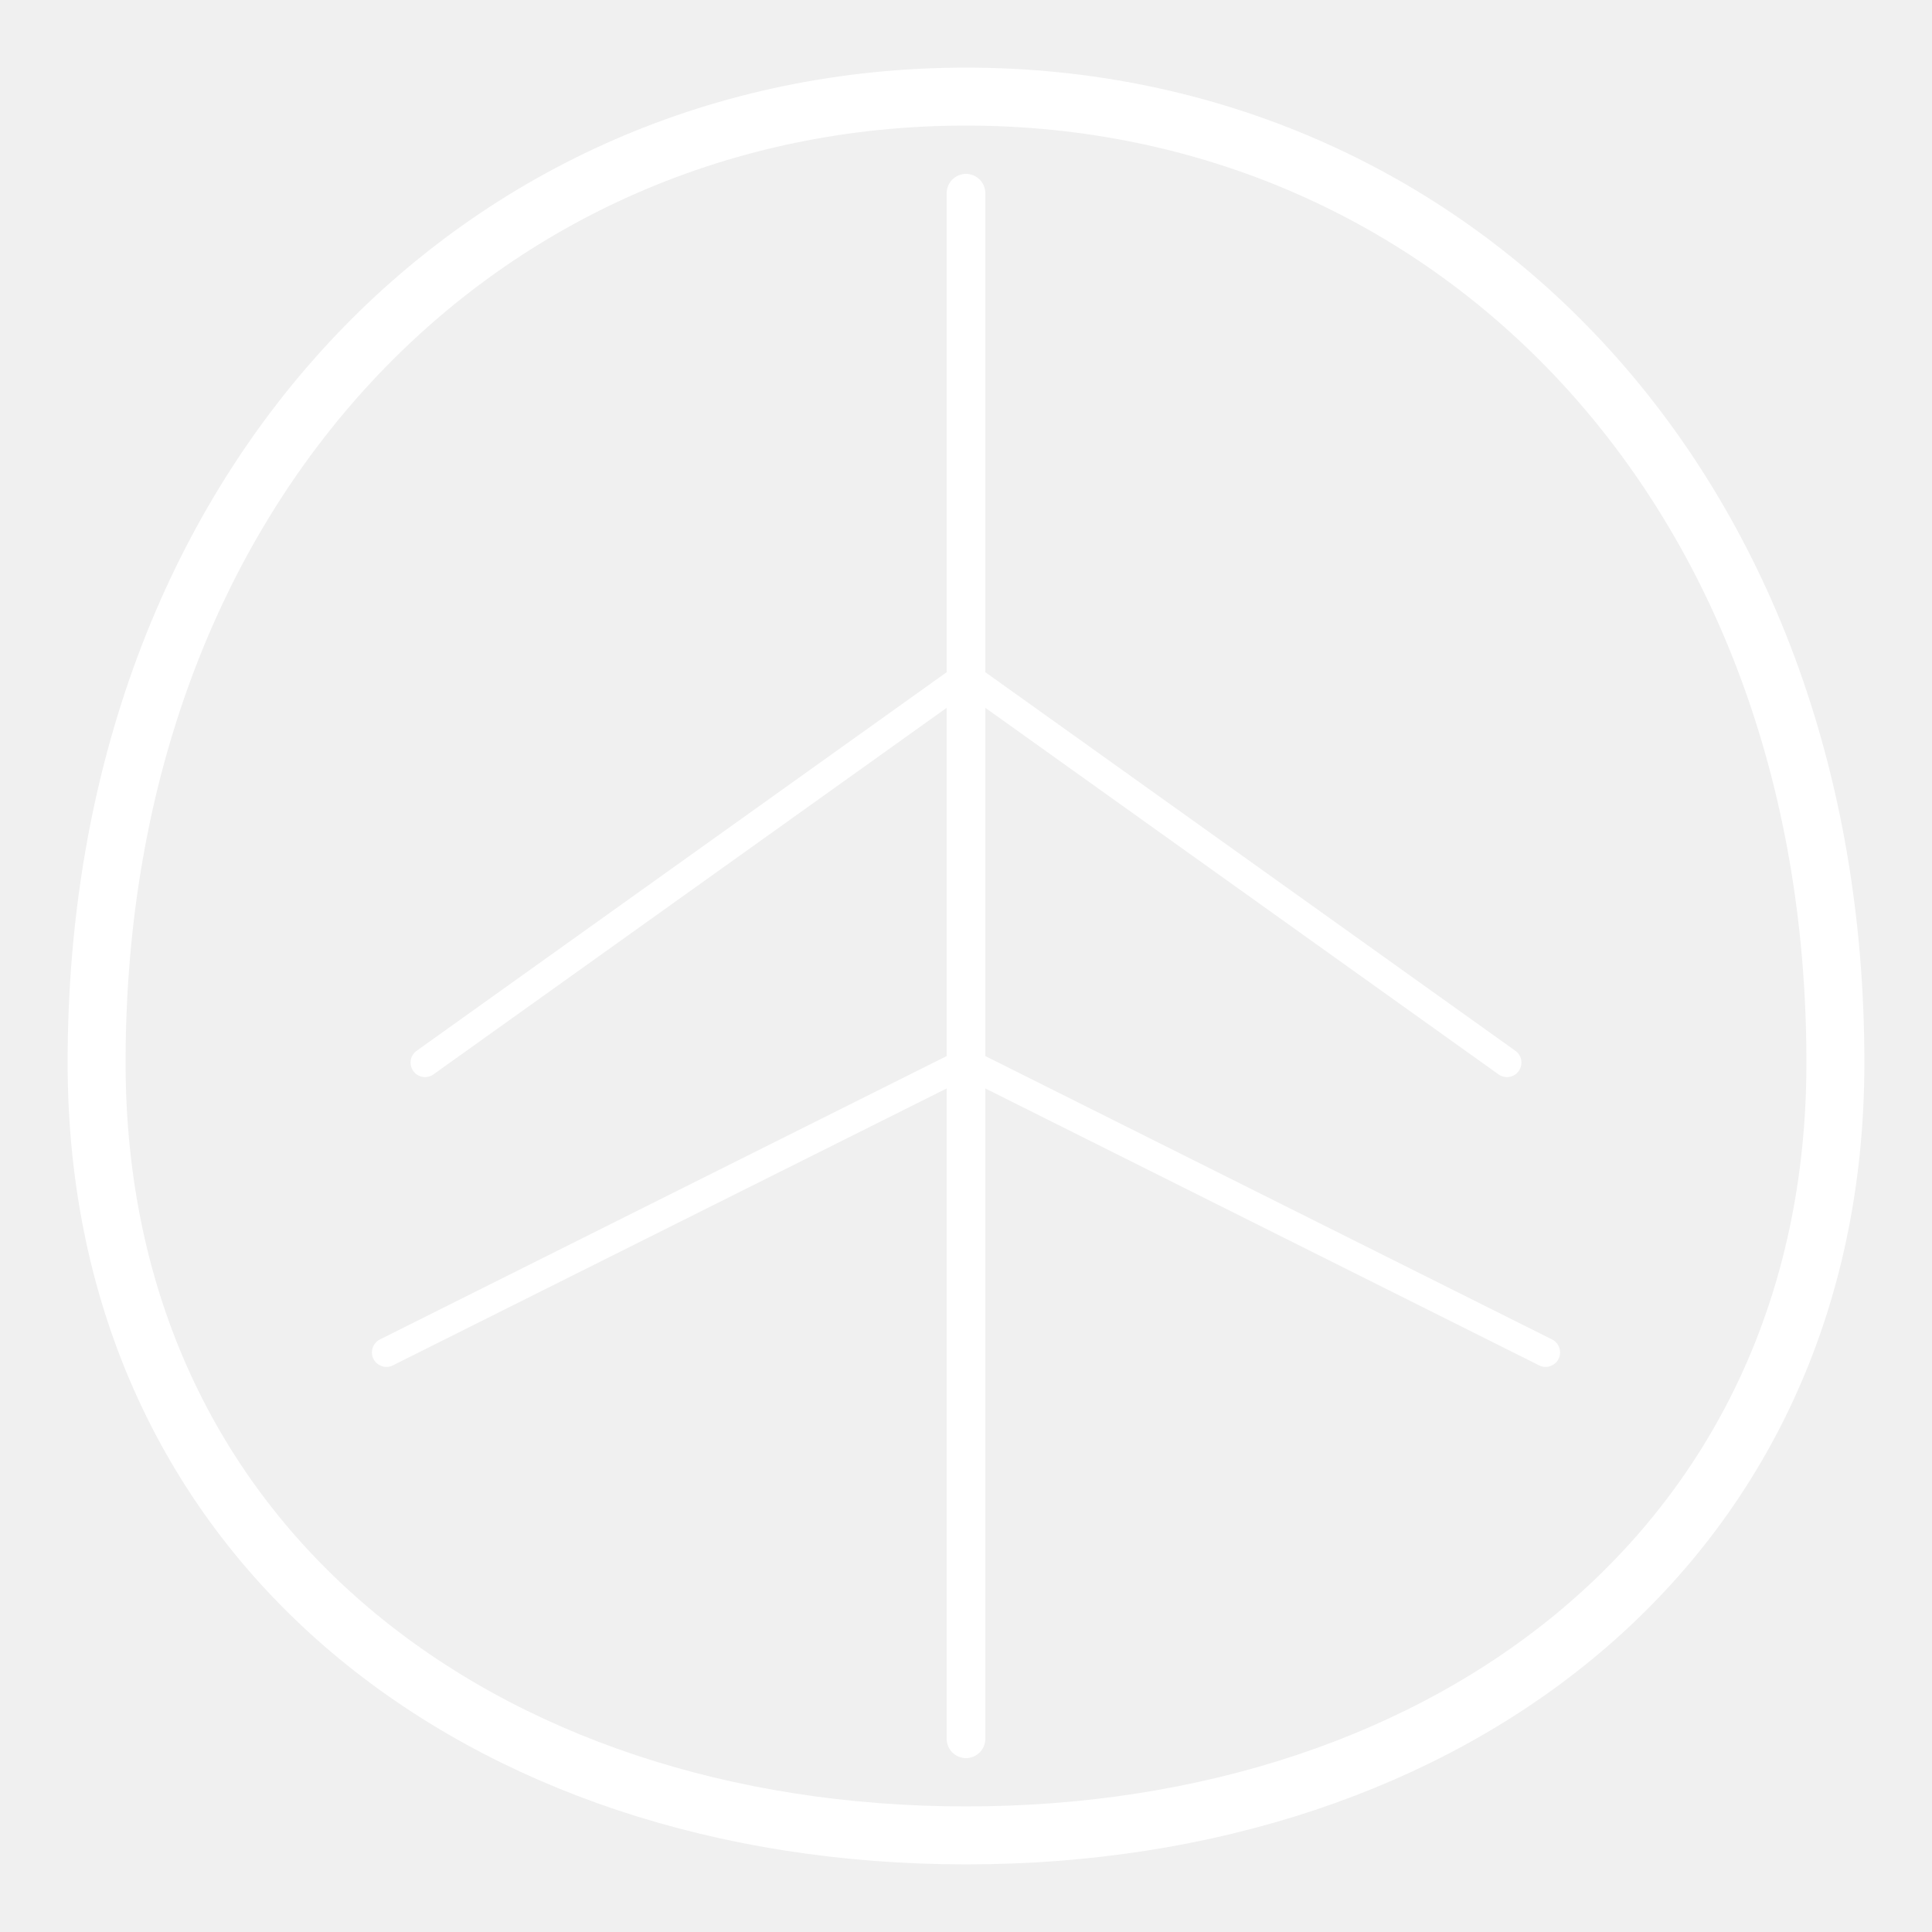
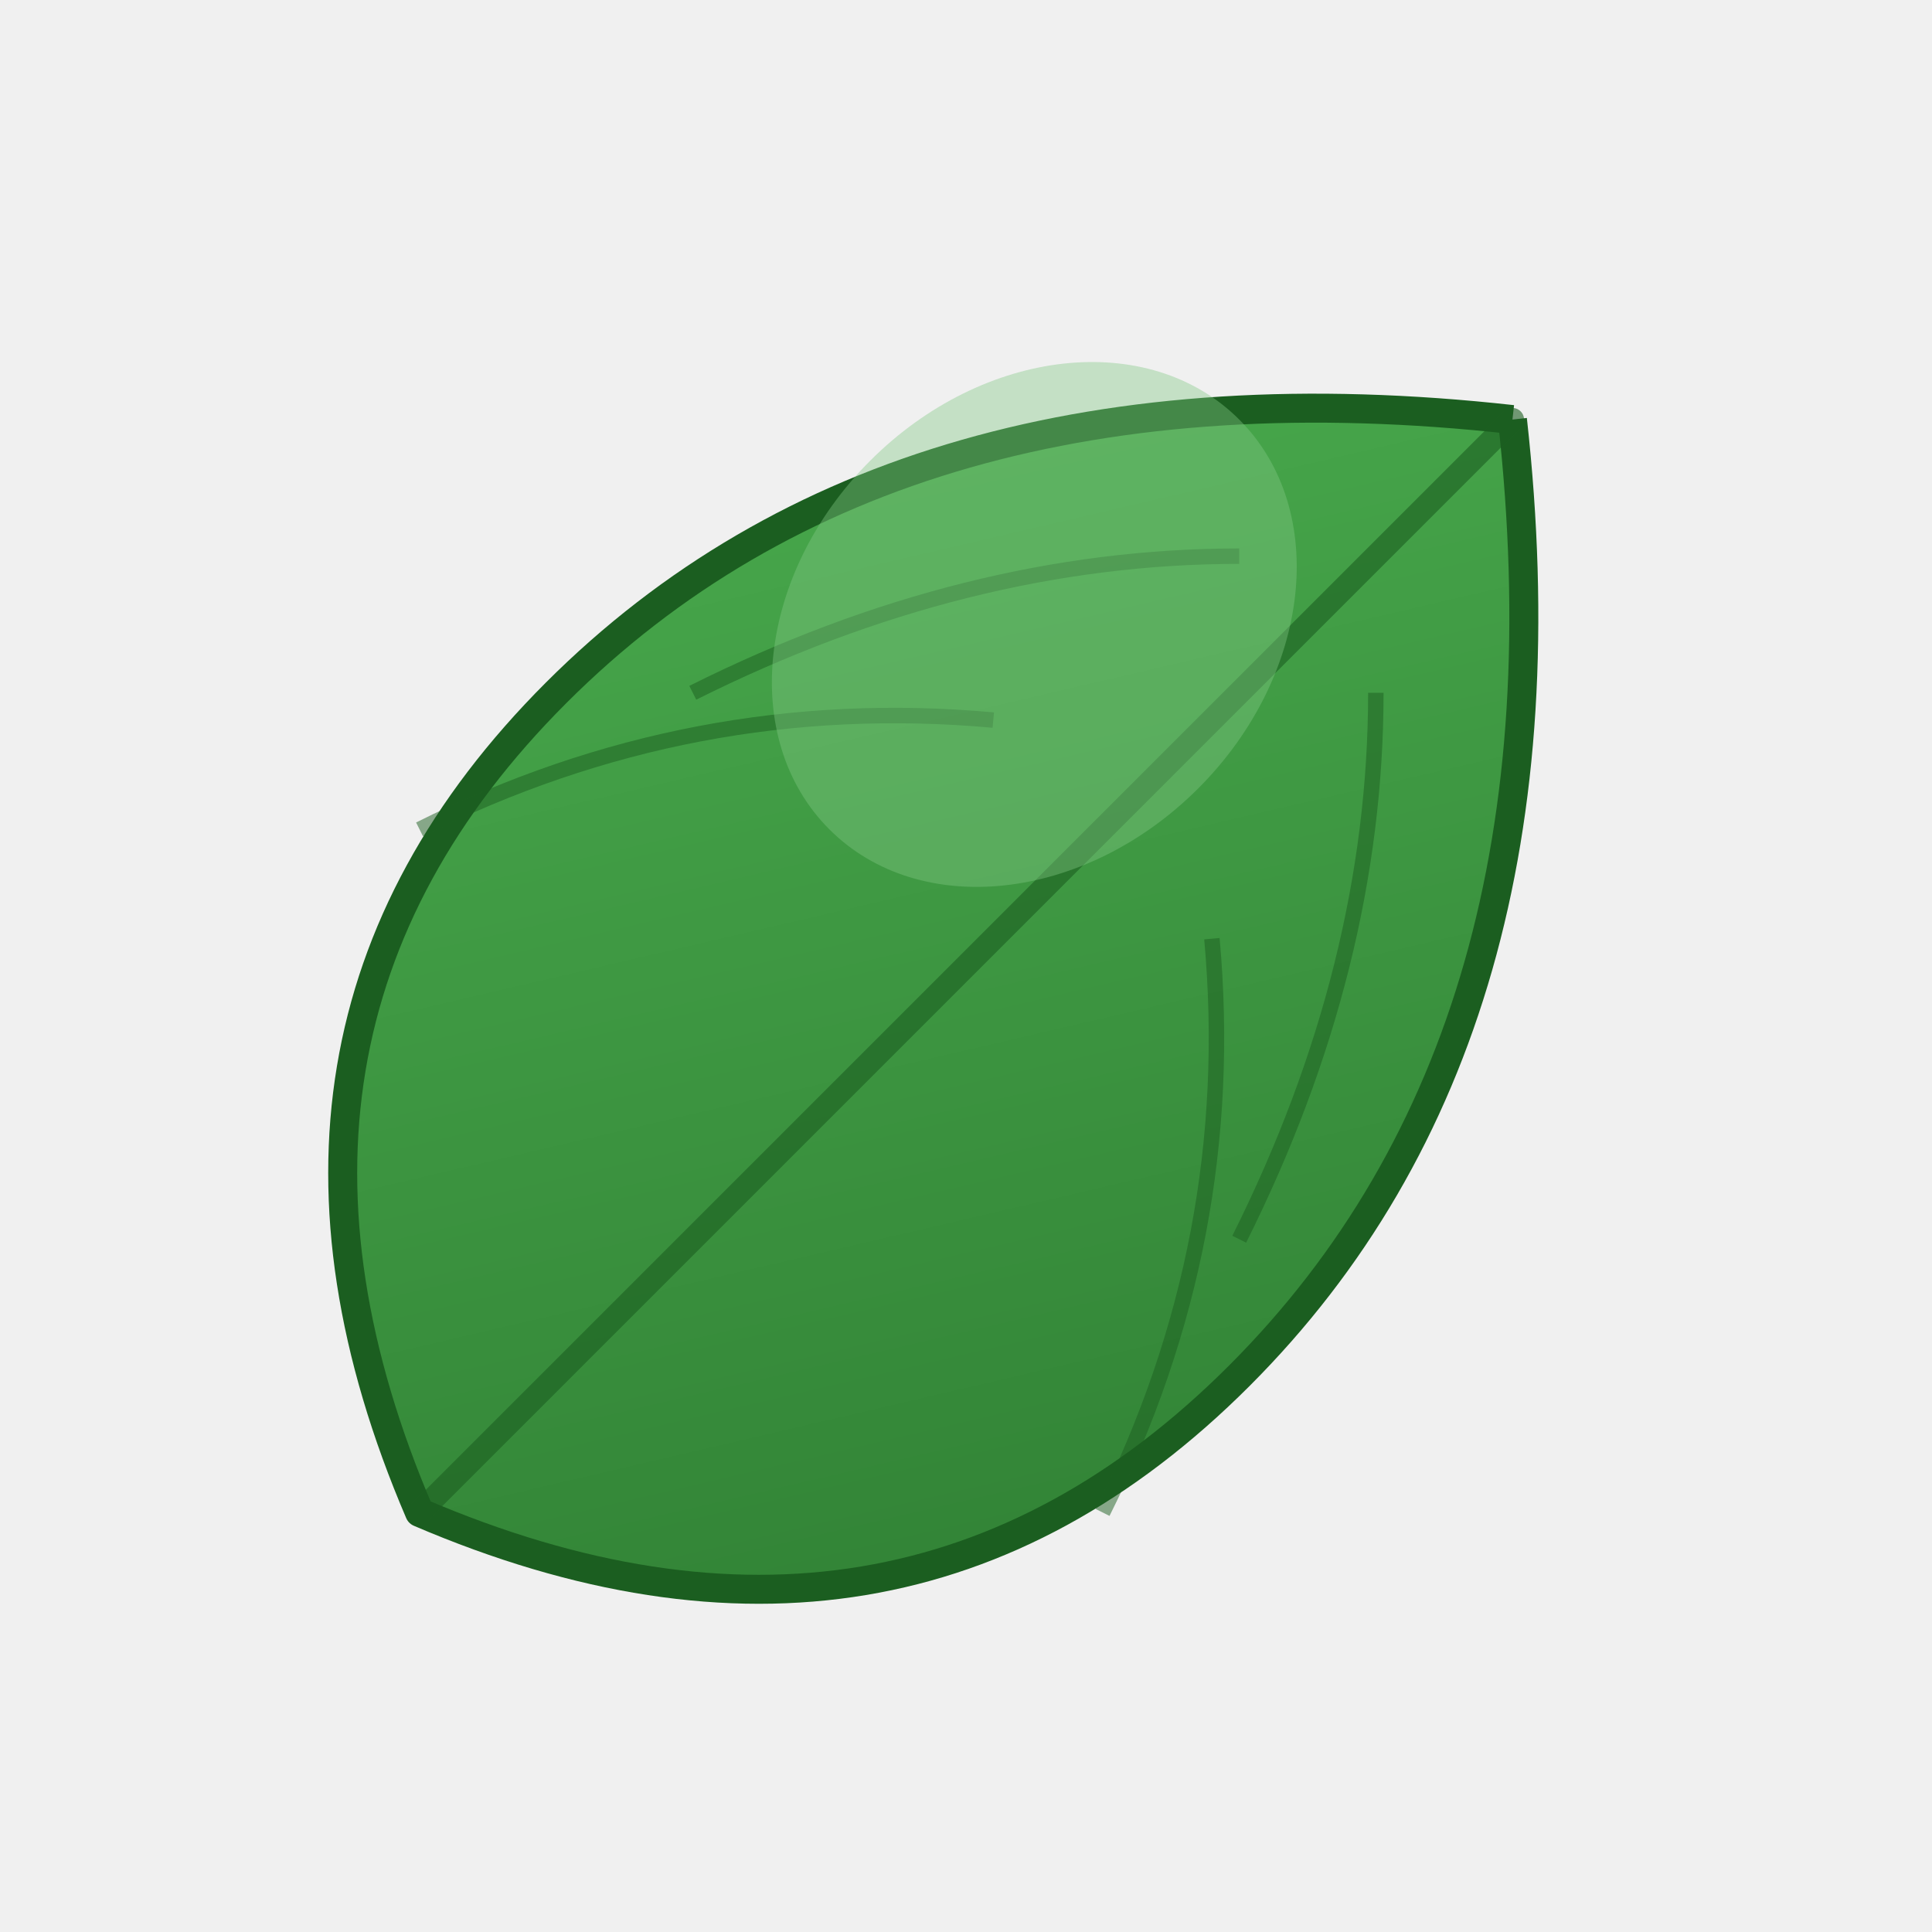
<svg xmlns="http://www.w3.org/2000/svg" viewBox="0 0 100 100" width="100" height="100">
-   <path d="M50,5 C75,5 95,25 95,55 C95,80 75,95 50,95 C25,95 5,80 5,55 C5,25 25,5 50,5 Z" fill="none" stroke="white" stroke-width="3" />
-   <line x1="50" y1="10" x2="50" y2="90" stroke="white" stroke-width="2" stroke-linecap="round" />
-   <line x1="50" y1="35" x2="22" y2="55" stroke="white" stroke-width="1.5" stroke-linecap="round" />
-   <line x1="50" y1="55" x2="20" y2="70" stroke="white" stroke-width="1.5" stroke-linecap="round" />
-   <line x1="50" y1="35" x2="78" y2="55" stroke="white" stroke-width="1.5" stroke-linecap="round" />
-   <line x1="50" y1="55" x2="80" y2="70" stroke="white" stroke-width="1.5" stroke-linecap="round" />
+   <defs>
+     <linearGradient id="leafGradient" x1="0%" y1="0%" x2="100%" y2="100%">
+       <stop offset="0%" style="stop-color:#4CAF50;stop-opacity:1" />
+       <stop offset="100%" style="stop-color:#2E7D32;stop-opacity:1" />
+     </linearGradient>
+   </defs>
+   <g transform="rotate(45 50 50)">
+     <path d="M 50 10 Q 75 30 75 55 Q 75 80 50 90 Q 25 80 25 55 Q 25 30 50 10" fill="url(#leafGradient)" stroke="#1B5E20" stroke-width="1.5" stroke-linejoin="round" />
+     <path d="M 50 10 Q 50 50 50 90" stroke="#1B5E20" stroke-width="1.2" fill="none" stroke-linecap="round" opacity="0.6" />
+     <path d="M 45 25 Q 35 35 30 50" stroke="#1B5E20" stroke-width="0.8" fill="none" opacity="0.5" />
+     <path d="M 42 40 Q 30 50 25 65" stroke="#1B5E20" stroke-width="0.8" fill="none" opacity="0.5" />
+     <path d="M 55 25 Q 65 35 70 50" stroke="#1B5E20" stroke-width="0.8" fill="none" opacity="0.5" />
+     <path d="M 58 40 Q 70 50 75 65" stroke="#1B5E20" stroke-width="0.8" fill="none" opacity="0.5" />
+     <ellipse cx="40" cy="35" rx="12" ry="15" fill="#81C784" opacity="0.4" />
+   </g>
</svg>
